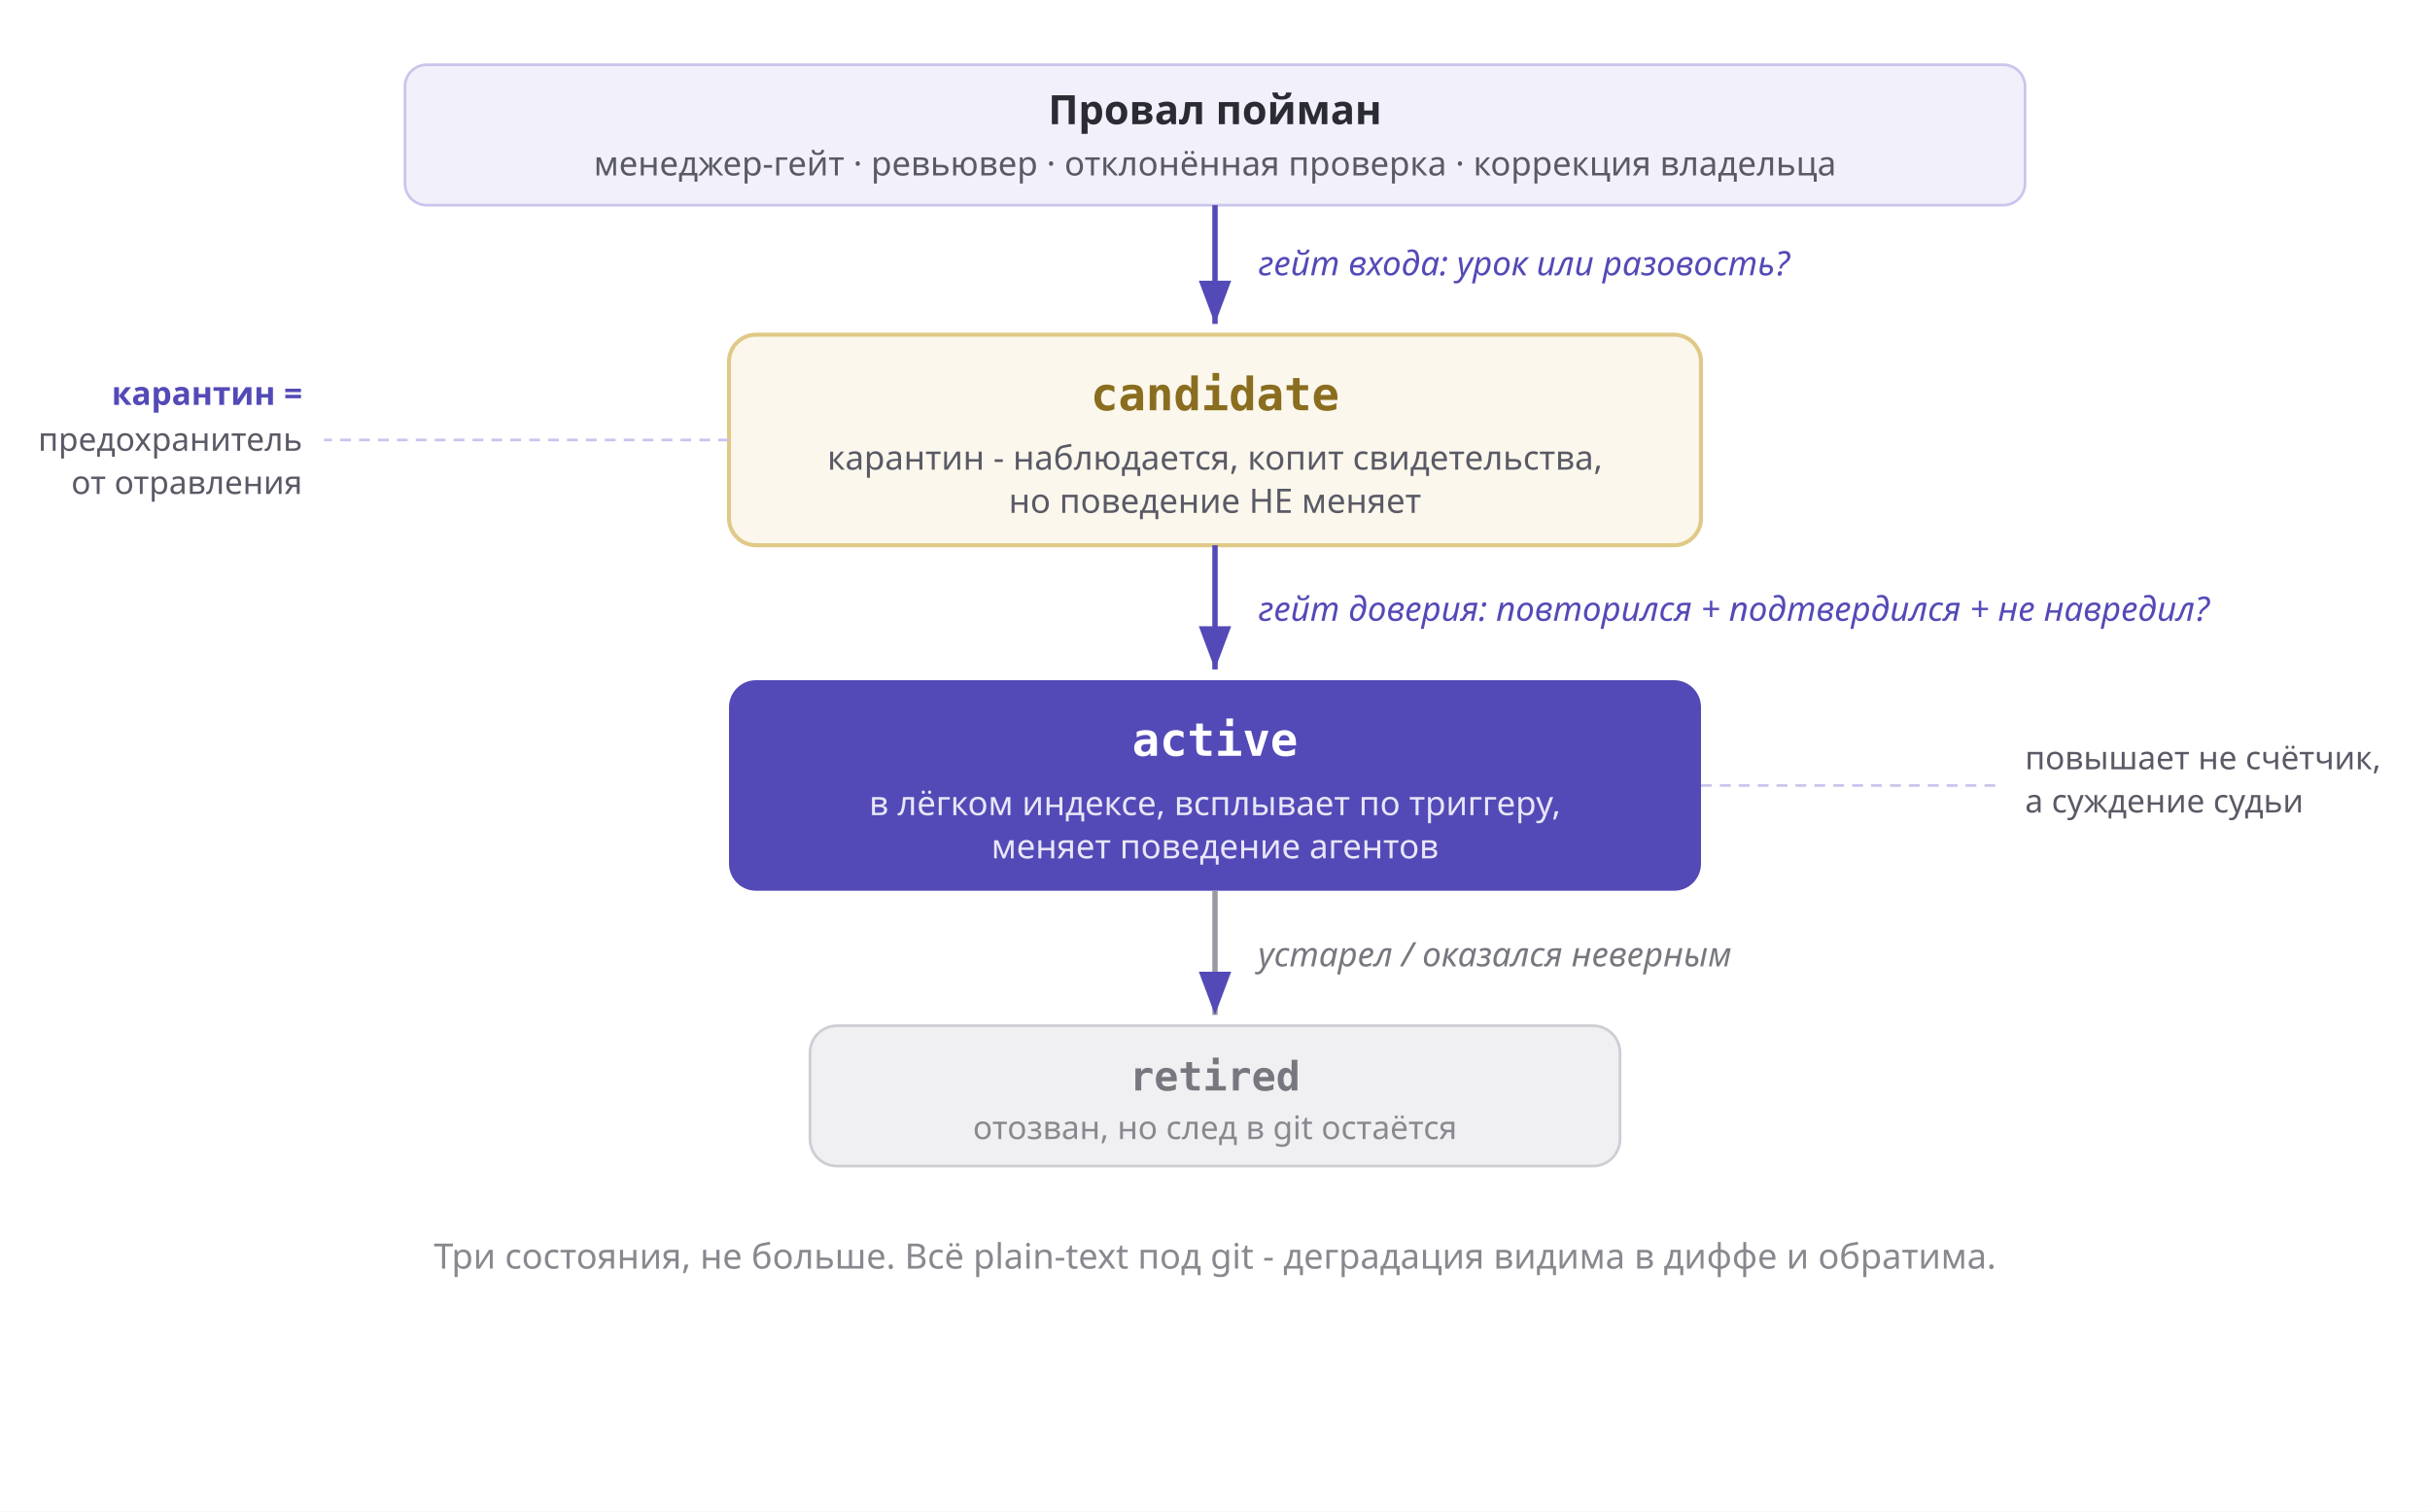
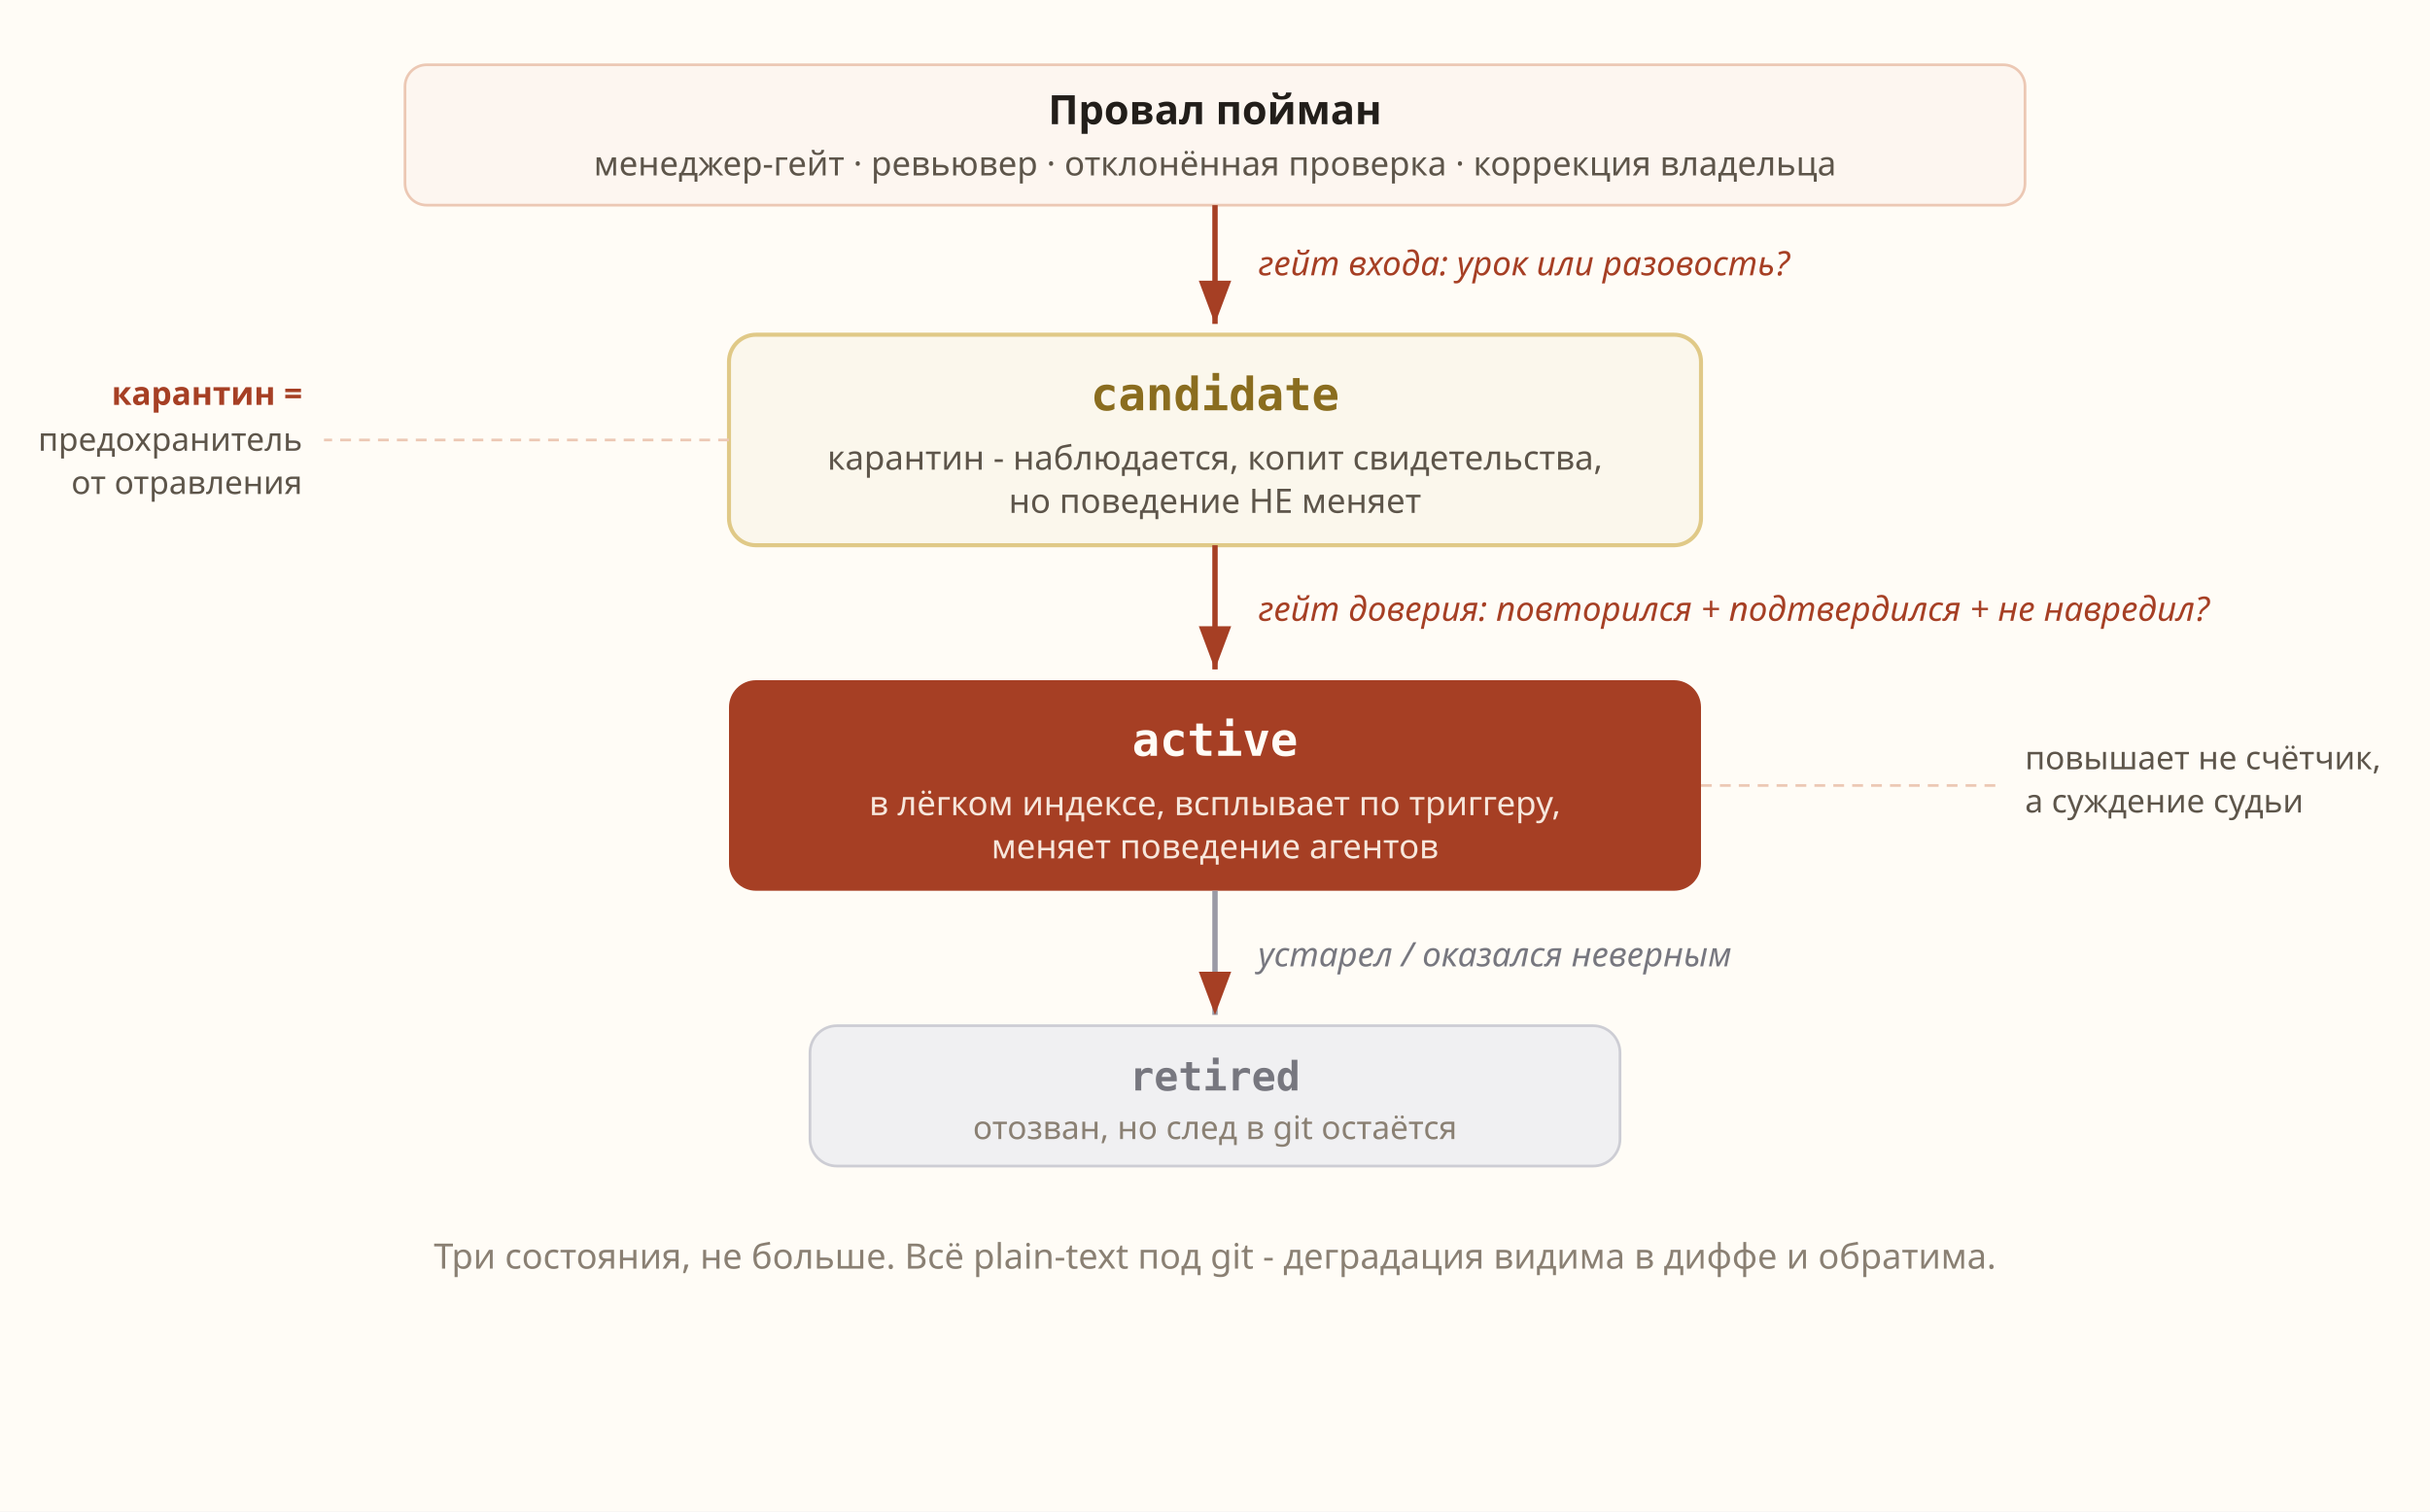
- <svg xmlns="http://www.w3.org/2000/svg" viewBox="0 0 900 560" font-family="'IBM Plex Sans', system-ui, sans-serif">
+ <svg xmlns="http://www.w3.org/2000/svg" viewBox="0 0 900 560" font-family="'Golos Text', 'IBM Plex Sans', system-ui, sans-serif">
  <defs>
    <marker id="arrow" markerWidth="10" markerHeight="10" refX="8" refY="3" orient="auto" markerUnits="strokeWidth">
-       <path d="M0,0 L8,3 L0,6 Z" fill="#534ab7" />
+       <path d="M0,0 L8,3 L0,6 Z" fill="#a63f24" />
    </marker>
  </defs>
-   <rect width="900" height="560" fill="#ffffff" />
-   <rect x="150" y="24" width="600" height="52" rx="8" fill="#f2f1fb" stroke="#c9c5ec" />
-   <text x="450" y="46" text-anchor="middle" font-size="15" font-weight="600" fill="#2b2b33">Провал пойман</text>
-   <text x="450" y="65" text-anchor="middle" font-size="12.5" fill="#5a5a66">менеджер-гейт · ревьювер · отклонённая проверка · коррекция владельца</text>
-   <line x1="450" y1="76" x2="450" y2="120" stroke="#534ab7" stroke-width="2" marker-end="url(#arrow)" />
-   <text x="466" y="102" font-size="12.5" font-style="italic" fill="#534ab7">гейт входа: урок или разовость?</text>
+   <rect width="900" height="560" fill="#fffcf6" />
+   <rect x="150" y="24" width="600" height="52" rx="8" fill="#fdf6f0" stroke="#ecc8b4" />
+   <text x="450" y="46" text-anchor="middle" font-size="15" font-weight="600" fill="#221e1a">Провал пойман</text>
+   <text x="450" y="65" text-anchor="middle" font-size="12.5" fill="#5d554a">менеджер-гейт · ревьювер · отклонённая проверка · коррекция владельца</text>
+   <line x1="450" y1="76" x2="450" y2="120" stroke="#a63f24" stroke-width="2" marker-end="url(#arrow)" />
+   <text x="466" y="102" font-size="12.5" font-style="italic" fill="#a63f24">гейт входа: урок или разовость?</text>
  <rect x="270" y="124" width="360" height="78" rx="10" fill="#fbf7ec" stroke="#e0c987" stroke-width="1.5" />
  <text x="450" y="152" text-anchor="middle" font-size="17" font-weight="700" fill="#8a6d1f" font-family="monospace">candidate</text>
-   <text x="450" y="174" text-anchor="middle" font-size="12.5" fill="#5a5a66">карантин - наблюдается, копит свидетельства,</text>
-   <text x="450" y="190" text-anchor="middle" font-size="12.5" fill="#5a5a66">но поведение НЕ меняет</text>
-   <line x1="450" y1="202" x2="450" y2="248" stroke="#534ab7" stroke-width="2" marker-end="url(#arrow)" />
-   <text x="466" y="230" font-size="12.5" font-style="italic" fill="#534ab7">гейт доверия: повторился + подтвердился + не навредил?</text>
-   <rect x="270" y="252" width="360" height="78" rx="10" fill="#534ab7" />
-   <text x="450" y="280" text-anchor="middle" font-size="17" font-weight="700" fill="#ffffff" font-family="monospace">active</text>
-   <text x="450" y="302" text-anchor="middle" font-size="12.5" fill="#e8e6f8">в лёгком индексе, всплывает по триггеру,</text>
-   <text x="450" y="318" text-anchor="middle" font-size="12.5" fill="#e8e6f8">меняет поведение агентов</text>
+   <text x="450" y="174" text-anchor="middle" font-size="12.5" fill="#5d554a">карантин - наблюдается, копит свидетельства,</text>
+   <text x="450" y="190" text-anchor="middle" font-size="12.5" fill="#5d554a">но поведение НЕ меняет</text>
+   <line x1="450" y1="202" x2="450" y2="248" stroke="#a63f24" stroke-width="2" marker-end="url(#arrow)" />
+   <text x="466" y="230" font-size="12.5" font-style="italic" fill="#a63f24">гейт доверия: повторился + подтвердился + не навредил?</text>
+   <rect x="270" y="252" width="360" height="78" rx="10" fill="#a63f24" />
+   <text x="450" y="280" text-anchor="middle" font-size="17" font-weight="700" fill="#fffcf6" font-family="monospace">active</text>
+   <text x="450" y="302" text-anchor="middle" font-size="12.5" fill="#f7e7dc">в лёгком индексе, всплывает по триггеру,</text>
+   <text x="450" y="318" text-anchor="middle" font-size="12.5" fill="#f7e7dc">меняет поведение агентов</text>
  <line x1="450" y1="330" x2="450" y2="376" stroke="#9a9aa5" stroke-width="2" marker-end="url(#arrow)" />
  <text x="466" y="358" font-size="12.5" font-style="italic" fill="#77777f">устарел / оказался неверным</text>
  <rect x="300" y="380" width="300" height="52" rx="10" fill="#f0f0f2" stroke="#cdcdd4" />
  <text x="450" y="404" text-anchor="middle" font-size="15" font-weight="600" fill="#77777f" font-family="monospace">retired</text>
-   <text x="450" y="422" text-anchor="middle" font-size="12" fill="#88888f">отозван, но след в git остаётся</text>
-   <line x1="270" y1="163" x2="120" y2="163" stroke="#c9c5ec" stroke-width="1" stroke-dasharray="4 3" />
-   <text x="112" y="150" text-anchor="end" font-size="12" font-weight="600" fill="#534ab7">карантин =</text>
-   <text x="112" y="167" text-anchor="end" font-size="12" fill="#5a5a66">предохранитель</text>
-   <text x="112" y="183" text-anchor="end" font-size="12" fill="#5a5a66">от отравления</text>
-   <line x1="630" y1="291" x2="742" y2="291" stroke="#c9c5ec" stroke-width="1" stroke-dasharray="4 3" />
-   <text x="750" y="285" font-size="12" fill="#5a5a66">повышает не счётчик,</text>
-   <text x="750" y="301" font-size="12" fill="#5a5a66">а суждение судьи</text>
-   <text x="450" y="470" text-anchor="middle" font-size="13" fill="#88888f">Три состояния, не больше. Всё plain-text под git - деградация видима в диффе и обратима.</text>
+   <text x="450" y="422" text-anchor="middle" font-size="12" fill="#8a8073">отозван, но след в git остаётся</text>
+   <line x1="270" y1="163" x2="120" y2="163" stroke="#ecc8b4" stroke-width="1" stroke-dasharray="4 3" />
+   <text x="112" y="150" text-anchor="end" font-size="12" font-weight="600" fill="#a63f24">карантин =</text>
+   <text x="112" y="167" text-anchor="end" font-size="12" fill="#5d554a">предохранитель</text>
+   <text x="112" y="183" text-anchor="end" font-size="12" fill="#5d554a">от отравления</text>
+   <line x1="630" y1="291" x2="742" y2="291" stroke="#ecc8b4" stroke-width="1" stroke-dasharray="4 3" />
+   <text x="750" y="285" font-size="12" fill="#5d554a">повышает не счётчик,</text>
+   <text x="750" y="301" font-size="12" fill="#5d554a">а суждение судьи</text>
+   <text x="450" y="470" text-anchor="middle" font-size="13" fill="#8a8073">Три состояния, не больше. Всё plain-text под git - деградация видима в диффе и обратима.</text>
</svg>
